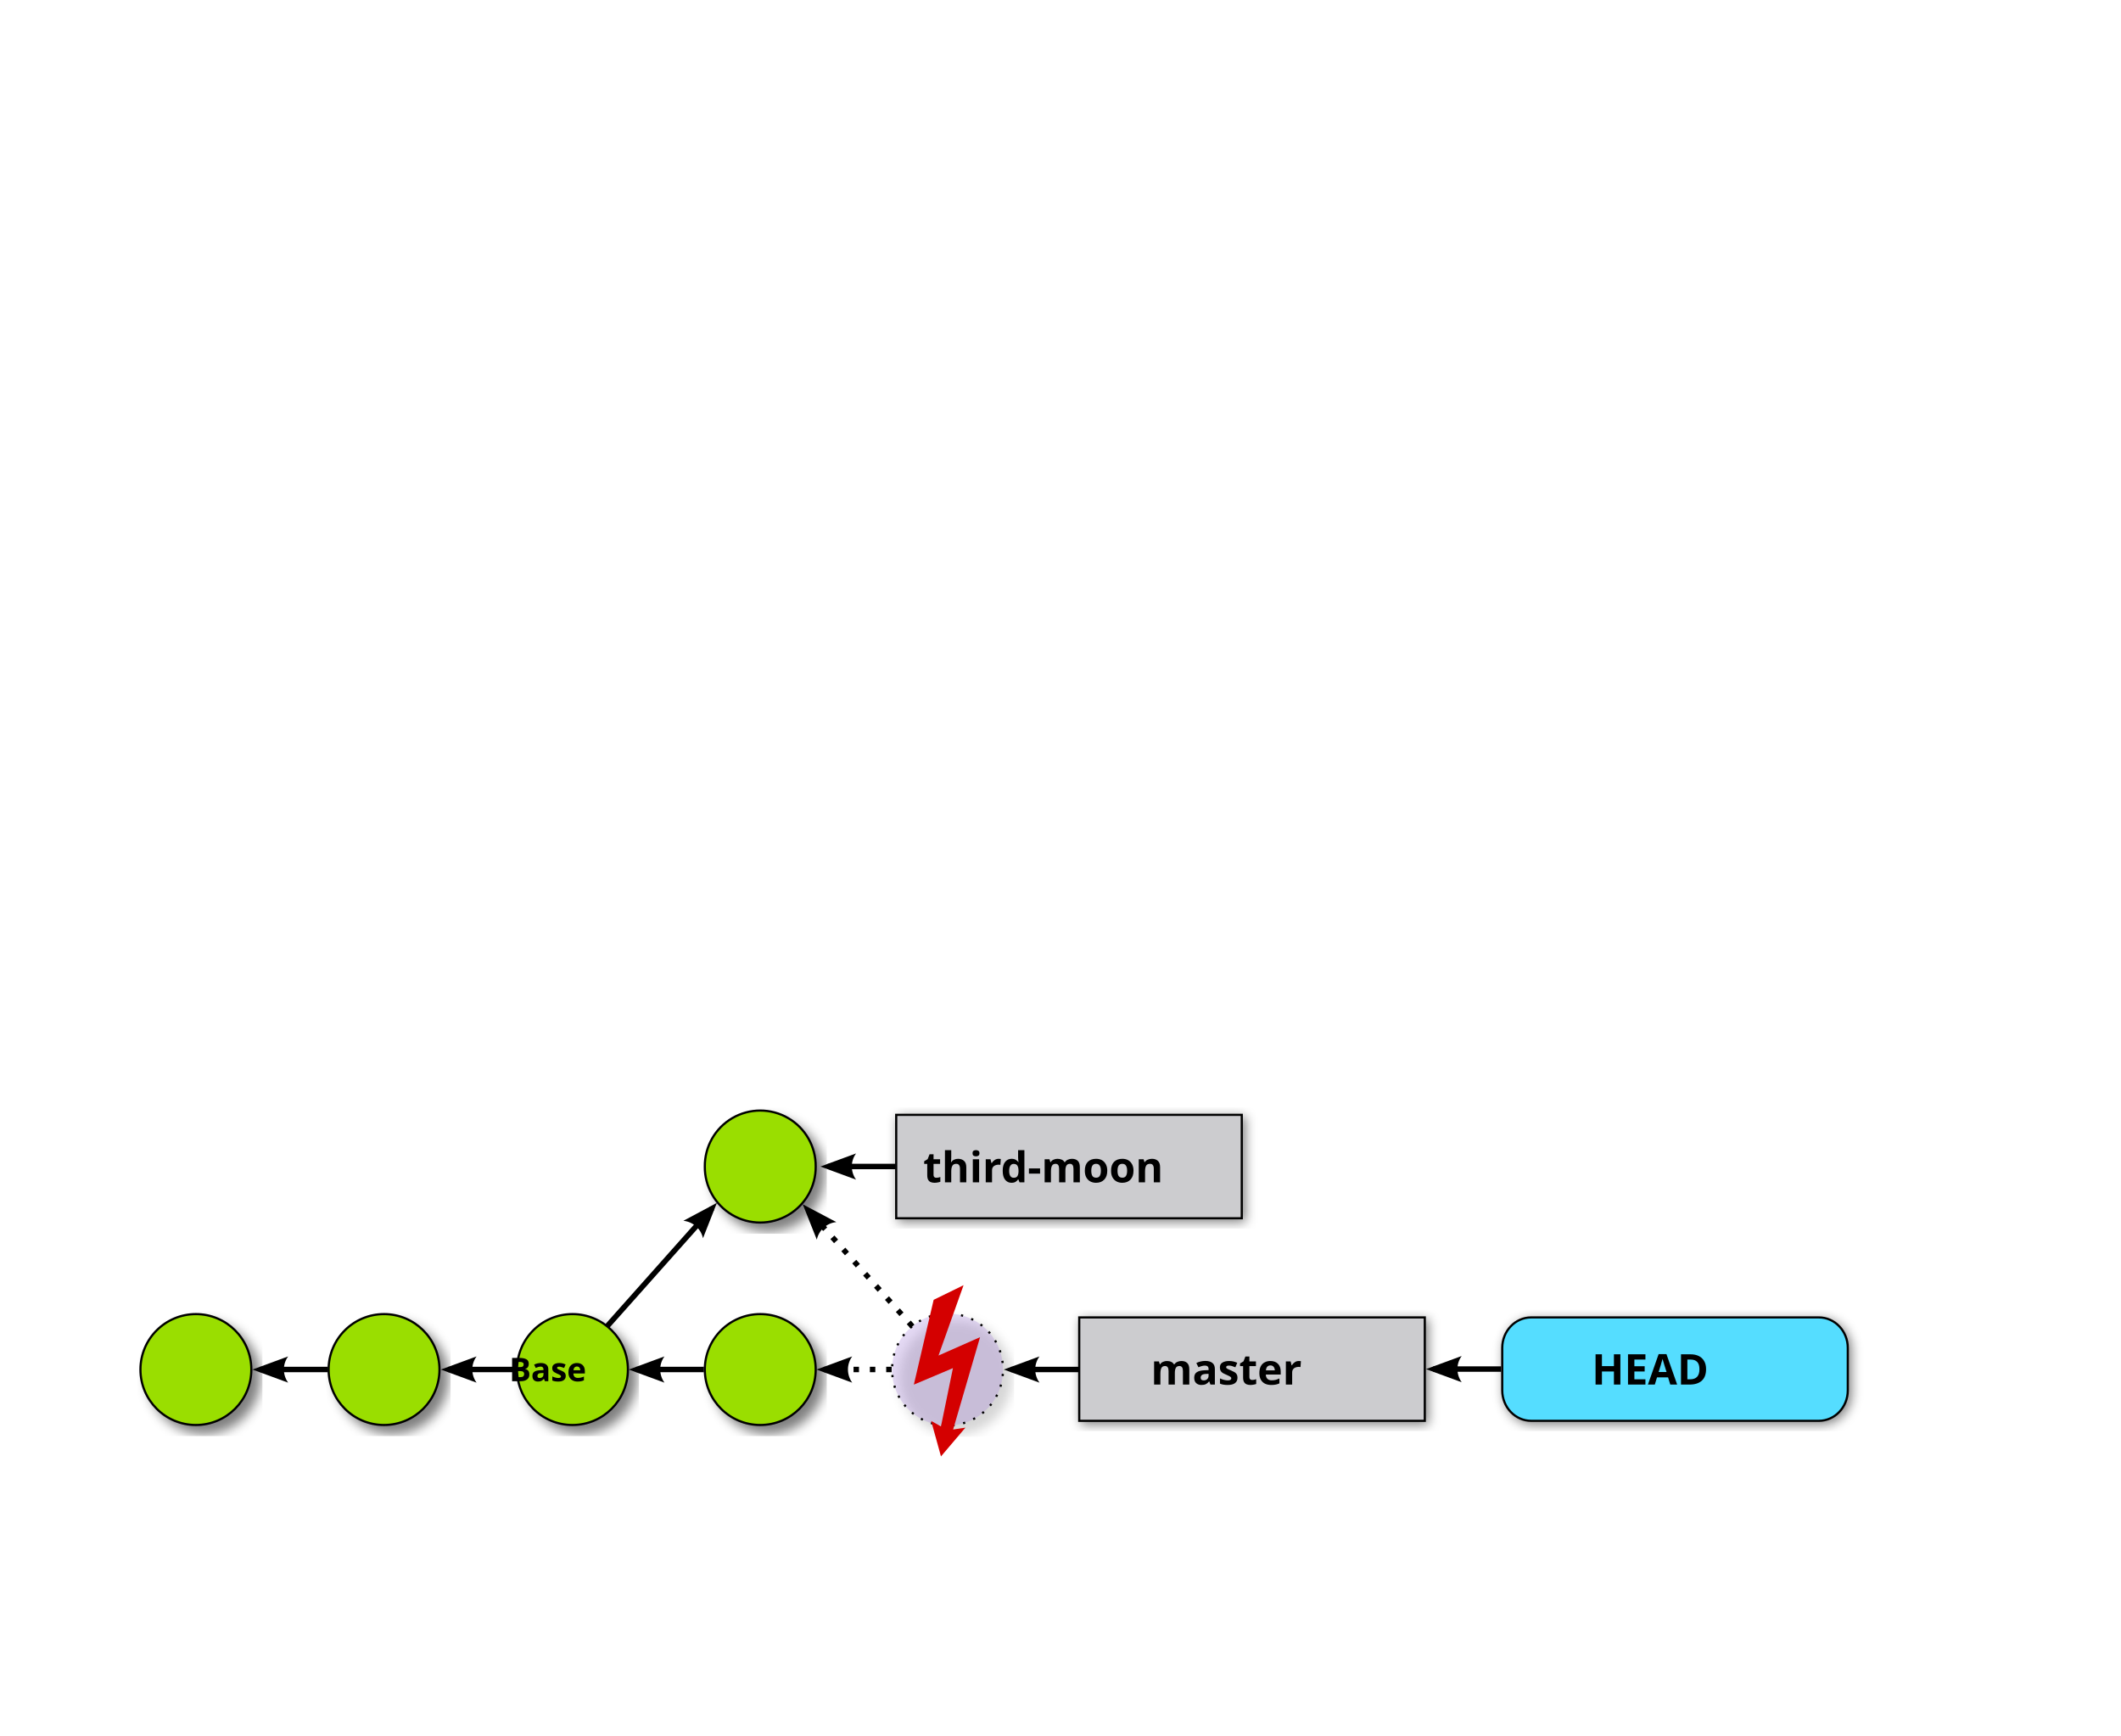
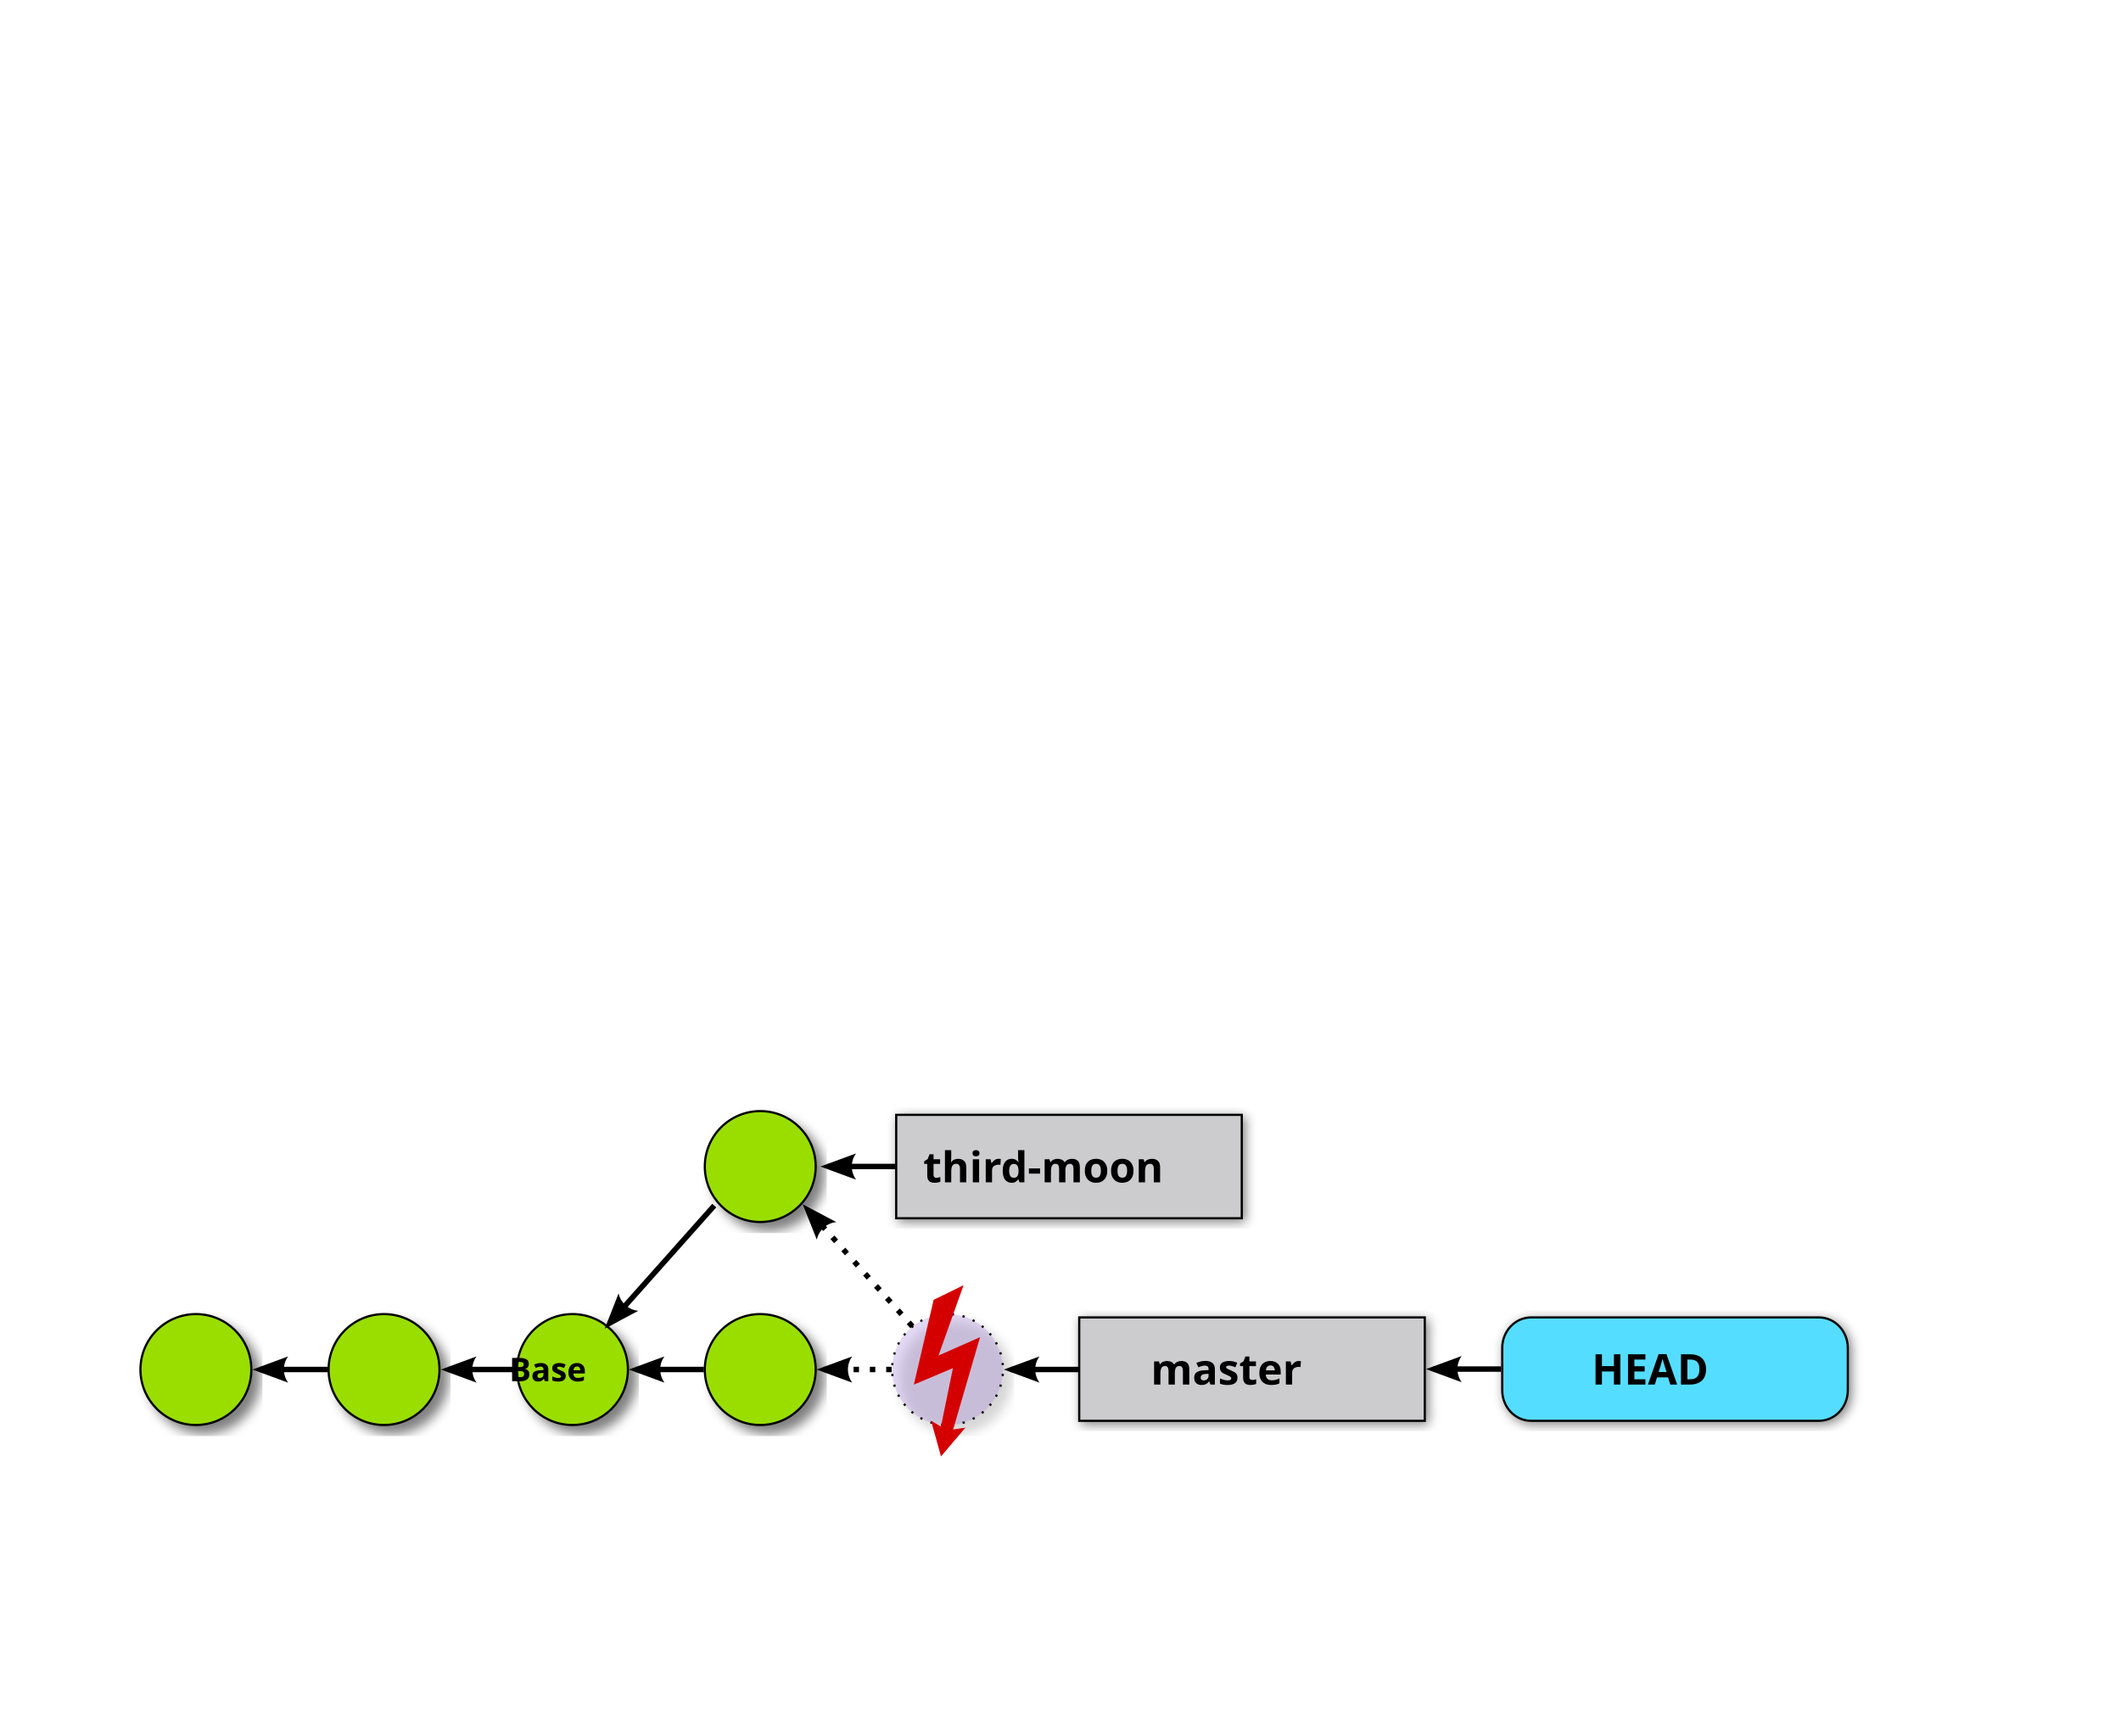
<svg xmlns="http://www.w3.org/2000/svg" xmlns:ns1="http://www.openswatchbook.org/uri/2009/osb" width="389.764" height="318.898" id="svg2" version="1.1">
  <defs id="defs4">
    <marker orient="auto" refY="0.0" refX="0.0" id="Arrow2Mend" style="overflow:visible;">
      <path id="path6502" style="fill-rule:evenodd;stroke-width:0.625;stroke-linejoin:round;" d="M 8.719,4.034 L -2.207,0.016 L 8.719,-4.002 C 6.973,-1.63 6.983,1.616 8.719,4.034 z " transform="scale(0.6) rotate(180) translate(0,0)" />
    </marker>
    <marker orient="auto" refY="0.0" refX="0.0" id="Arrow2Send" style="overflow:visible;">
      <path id="path6508" style="fill-rule:evenodd;stroke-width:0.625;stroke-linejoin:round;" d="M 8.719,4.034 L -2.207,0.016 L 8.719,-4.002 C 6.973,-1.63 6.983,1.616 8.719,4.034 z " transform="scale(0.3) rotate(180) translate(-2.3,0)" />
    </marker>
    <marker style="overflow:visible" id="TriangleOutS" refX="0" refY="0" orient="auto">
      <path transform="scale(0.2,0.2)" style="fill-rule:evenodd;stroke:#000000;stroke-width:1pt" d="m 5.77,0 -8.65,5 0,-10 8.65,5 z" id="path4184" />
    </marker>
    <marker style="overflow:visible" id="TriangleOutL" refX="0" refY="0" orient="auto">
      <path transform="scale(0.8,0.8)" style="fill-rule:evenodd;stroke:#000000;stroke-width:1pt" d="m 5.77,0 -8.65,5 0,-10 8.65,5 z" id="path4178" />
    </marker>
    <marker style="overflow:visible" id="Arrow1Mend" refX="0" refY="0" orient="auto">
      <path transform="matrix(-0.4,0,0,-0.4,-4,0)" style="fill-rule:evenodd;stroke:#000000;stroke-width:1pt" d="M 0,0 5,-5 -12.5,0 5,5 0,0 z" id="path4045" />
    </marker>
    <marker style="overflow:visible" id="Arrow1Lend" refX="0" refY="0" orient="auto">
      <path transform="matrix(-0.8,0,0,-0.8,-10,0)" style="fill-rule:evenodd;stroke:#000000;stroke-width:1pt" d="M 0,0 5,-5 -12.5,0 5,5 0,0 z" id="path4039" />
    </marker>
    <marker style="overflow:visible" id="Arrow1Lstart" refX="0" refY="0" orient="auto">
      <path transform="matrix(0.8,0,0,0.8,10,0)" style="fill-rule:evenodd;stroke:#000000;stroke-width:1pt" d="M 0,0 5,-5 -12.5,0 5,5 0,0 z" id="path4036" />
    </marker>
    <linearGradient ns1:paint="solid" id="linearGradient4513">
      <stop id="stop4515" offset="0" style="stop-color:#000000;stop-opacity:1;" />
    </linearGradient>
    <marker style="overflow:visible" id="Arrow2Lend" refX="0" refY="0" orient="auto">
      <path transform="matrix(-1.1,0,0,-1.1,-1.1,0)" d="M 8.719,4.034 -2.207,0.016 8.719,-4.002 c -1.745,2.372 -1.735,5.617 -6e-7,8.035 z" style="fill-rule:evenodd;stroke-width:0.625;stroke-linejoin:round" id="path4057" />
    </marker>
    <marker style="overflow:visible" id="Arrow2Lend-7" refX="0" refY="0" orient="auto">
      <path transform="matrix(-1.1,0,0,-1.1,-1.1,0)" d="M 8.719,4.034 -2.207,0.016 8.719,-4.002 c -1.745,2.372 -1.735,5.617 -6e-7,8.035 z" style="fill-rule:evenodd;stroke-width:0.625;stroke-linejoin:round" id="path4057-6" />
    </marker>
    <marker style="overflow:visible" id="TriangleOutS9" refX="0" refY="0" orient="auto">
      <path transform="scale(0.2,0.2)" style="fill:#deaa87;fill-rule:evenodd;stroke:#deaa87;stroke-width:1pt" d="m 5.77,0 -8.65,5 0,-10 8.65,5 z" id="path6605" />
    </marker>
    <marker orient="auto" refY="0" refX="0" id="Arrow2Mend-9" style="overflow:visible">
      <path id="path6502-2" style="fill-rule:evenodd;stroke-width:0.625;stroke-linejoin:round" d="M 8.719,4.034 -2.207,0.016 8.719,-4.002 c -1.745,2.372 -1.735,5.617 -6e-7,8.035 z" transform="scale(-0.6,-0.6)" />
    </marker>
    <marker orient="auto" refY="0" refX="0" id="marker3893" style="overflow:visible">
      <path id="path3895" style="fill-rule:evenodd;stroke-width:0.625;stroke-linejoin:round" d="M 8.719,4.034 -2.207,0.016 8.719,-4.002 c -1.745,2.372 -1.735,5.617 -6e-7,8.035 z" transform="scale(-0.6,-0.6)" />
    </marker>
    <marker orient="auto" refY="0" refX="0" id="marker3897" style="overflow:visible">
      <path id="path3899" style="fill-rule:evenodd;stroke-width:0.625;stroke-linejoin:round" d="M 8.719,4.034 -2.207,0.016 8.719,-4.002 c -1.745,2.372 -1.735,5.617 -6e-7,8.035 z" transform="scale(-0.6,-0.6)" />
    </marker>
    <marker orient="auto" refY="0" refX="0" id="marker3901" style="overflow:visible">
      <path id="path3903" style="fill-rule:evenodd;stroke-width:0.625;stroke-linejoin:round" d="M 8.719,4.034 -2.207,0.016 8.719,-4.002 c -1.745,2.372 -1.735,5.617 -6e-7,8.035 z" transform="scale(-0.6,-0.6)" />
    </marker>
    <marker orient="auto" refY="0" refX="0" id="marker3917" style="overflow:visible">
      <path id="path3919" style="fill-rule:evenodd;stroke-width:0.625;stroke-linejoin:round" d="M 8.719,4.034 -2.207,0.016 8.719,-4.002 c -1.745,2.372 -1.735,5.617 -6e-7,8.035 z" transform="scale(-0.6,-0.6)" />
    </marker>
    <marker orient="auto" refY="0" refX="0" id="marker3921" style="overflow:visible">
      <path id="path3923" style="fill-rule:evenodd;stroke-width:0.625;stroke-linejoin:round" d="M 8.719,4.034 -2.207,0.016 8.719,-4.002 c -1.745,2.372 -1.735,5.617 -6e-7,8.035 z" transform="scale(-0.6,-0.6)" />
    </marker>
    <marker orient="auto" refY="0" refX="0" id="marker3925" style="overflow:visible">
      <path id="path3927" style="fill-rule:evenodd;stroke-width:0.625;stroke-linejoin:round" d="M 8.719,4.034 -2.207,0.016 8.719,-4.002 c -1.745,2.372 -1.735,5.617 -6e-7,8.035 z" transform="scale(-0.6,-0.6)" />
    </marker>
    <marker orient="auto" refY="0" refX="0" id="marker3929" style="overflow:visible">
      <path id="path3931" style="fill-rule:evenodd;stroke-width:0.625;stroke-linejoin:round" d="M 8.719,4.034 -2.207,0.016 8.719,-4.002 c -1.745,2.372 -1.735,5.617 -6e-7,8.035 z" transform="scale(-0.6,-0.6)" />
    </marker>
    <filter color-interpolation-filters="sRGB" id="filter5995-5-2">
      <feFlood flood-opacity="0.5" flood-color="rgb(0,0,0)" result="flood" id="feFlood5997-8-4" />
      <feComposite in="flood" in2="SourceGraphic" operator="in" result="composite1" id="feComposite5999-9-0" />
      <feGaussianBlur stdDeviation="1" result="blur" id="feGaussianBlur6001-2-1" />
      <feOffset dx="1.5" dy="1.5" result="offset" id="feOffset6003-8-4" />
      <feComposite in="SourceGraphic" in2="offset" operator="over" result="composite2" id="feComposite6005-6-2" />
    </filter>
    <filter color-interpolation-filters="sRGB" id="filter5995-5-2-4">
      <feFlood flood-opacity="0.5" flood-color="rgb(0,0,0)" result="flood" id="feFlood5997-8-4-2" />
      <feComposite in="flood" in2="SourceGraphic" operator="in" result="composite1" id="feComposite5999-9-0-2" />
      <feGaussianBlur stdDeviation="1" result="blur" id="feGaussianBlur6001-2-1-6" />
      <feOffset dx="1.5" dy="1.5" result="offset" id="feOffset6003-8-4-2" />
      <feComposite in="SourceGraphic" in2="offset" operator="over" result="composite2" id="feComposite6005-6-2-6" />
    </filter>
    <filter color-interpolation-filters="sRGB" id="filter5995-5-2-4-5">
      <feFlood flood-opacity="0.5" flood-color="rgb(0,0,0)" result="flood" id="feFlood5997-8-4-2-9" />
      <feComposite in="flood" in2="SourceGraphic" operator="in" result="composite1" id="feComposite5999-9-0-2-3" />
      <feGaussianBlur stdDeviation="1" result="blur" id="feGaussianBlur6001-2-1-6-5" />
      <feOffset dx="1.5" dy="1.5" result="offset" id="feOffset6003-8-4-2-0" />
      <feComposite in="SourceGraphic" in2="offset" operator="over" result="composite2" id="feComposite6005-6-2-6-7" />
    </filter>
    <filter color-interpolation-filters="sRGB" id="filter5995-5-2-4-57">
      <feFlood flood-opacity="0.5" flood-color="rgb(0,0,0)" result="flood" id="feFlood5997-8-4-2-1" />
      <feComposite in="flood" in2="SourceGraphic" operator="in" result="composite1" id="feComposite5999-9-0-2-7" />
      <feGaussianBlur stdDeviation="1" result="blur" id="feGaussianBlur6001-2-1-6-9" />
      <feOffset dx="1.5" dy="1.5" result="offset" id="feOffset6003-8-4-2-09" />
      <feComposite in="SourceGraphic" in2="offset" operator="over" result="composite2" id="feComposite6005-6-2-6-8" />
    </filter>
    <filter color-interpolation-filters="sRGB" id="filter23421" width="1.2" x="-0.1">
      <feFlood flood-opacity="0.5" flood-color="rgb(0,0,0)" result="flood" id="feFlood23423" />
      <feComposite in="flood" in2="SourceGraphic" operator="in" result="composite1" id="feComposite23425" />
      <feGaussianBlur stdDeviation="1" result="blur" id="feGaussianBlur23427" />
      <feOffset dx="0.5" dy="0.5" result="offset" id="feOffset23429" />
      <feComposite in="SourceGraphic" in2="offset" operator="over" result="composite2" id="feComposite23431" />
    </filter>
    <filter color-interpolation-filters="sRGB" id="filter23421-7" width="1.2" x="-0.1">
      <feFlood flood-opacity="0.5" flood-color="rgb(0,0,0)" result="flood" id="feFlood23423-1" />
      <feComposite in="flood" in2="SourceGraphic" operator="in" result="composite1" id="feComposite23425-1" />
      <feGaussianBlur stdDeviation="1" result="blur" id="feGaussianBlur23427-9" />
      <feOffset dx="0.5" dy="0.5" result="offset" id="feOffset23429-3" />
      <feComposite in="SourceGraphic" in2="offset" operator="over" result="composite2" id="feComposite23431-9" />
    </filter>
    <filter color-interpolation-filters="sRGB" id="filter5995-5-2-4-3">
      <feFlood flood-opacity="0.5" flood-color="rgb(0,0,0)" result="flood" id="feFlood5997-8-4-2-5" />
      <feComposite in="flood" in2="SourceGraphic" operator="in" result="composite1" id="feComposite5999-9-0-2-8" />
      <feGaussianBlur stdDeviation="1" result="blur" id="feGaussianBlur6001-2-1-6-6" />
      <feOffset dx="1.5" dy="1.5" result="offset" id="feOffset6003-8-4-2-4" />
      <feComposite in="SourceGraphic" in2="offset" operator="over" result="composite2" id="feComposite6005-6-2-6-0" />
    </filter>
    <filter color-interpolation-filters="sRGB" id="filter5995-5-2-4-3-6">
      <feFlood flood-opacity="0.5" flood-color="rgb(0,0,0)" result="flood" id="feFlood5997-8-4-2-5-7" />
      <feComposite in="flood" in2="SourceGraphic" operator="in" result="composite1" id="feComposite5999-9-0-2-8-5" />
      <feGaussianBlur stdDeviation="1" result="blur" id="feGaussianBlur6001-2-1-6-6-9" />
      <feOffset dx="1.5" dy="1.5" result="offset" id="feOffset6003-8-4-2-4-3" />
      <feComposite in="SourceGraphic" in2="offset" operator="over" result="composite2" id="feComposite6005-6-2-6-0-6" />
    </filter>
    <filter color-interpolation-filters="sRGB" id="filter5995-5-2-4-3-7">
      <feFlood flood-opacity="0.5" flood-color="rgb(0,0,0)" result="flood" id="feFlood5997-8-4-2-5-1" />
      <feComposite in="flood" in2="SourceGraphic" operator="in" result="composite1" id="feComposite5999-9-0-2-8-4" />
      <feGaussianBlur stdDeviation="1" result="blur" id="feGaussianBlur6001-2-1-6-6-0" />
      <feOffset dx="1.5" dy="1.5" result="offset" id="feOffset6003-8-4-2-4-0" />
      <feComposite in="SourceGraphic" in2="offset" operator="over" result="composite2" id="feComposite6005-6-2-6-0-5" />
    </filter>
    <filter color-interpolation-filters="sRGB" id="filter5995-5-2-4-9">
      <feFlood flood-opacity="0.5" flood-color="rgb(0,0,0)" result="flood" id="feFlood5997-8-4-2-3" />
      <feComposite in="flood" in2="SourceGraphic" operator="in" result="composite1" id="feComposite5999-9-0-2-0" />
      <feGaussianBlur stdDeviation="1" result="blur" id="feGaussianBlur6001-2-1-6-95" />
      <feOffset dx="1.5" dy="1.5" result="offset" id="feOffset6003-8-4-2-1" />
      <feComposite in="SourceGraphic" in2="offset" operator="over" result="composite2" id="feComposite6005-6-2-6-80" />
    </filter>
    <filter color-interpolation-filters="sRGB" id="filter23421-4" width="1.2" x="-0.1">
      <feFlood flood-opacity="0.5" flood-color="rgb(0,0,0)" result="flood" id="feFlood23423-9" />
      <feComposite in="flood" in2="SourceGraphic" operator="in" result="composite1" id="feComposite23425-3" />
      <feGaussianBlur stdDeviation="1" result="blur" id="feGaussianBlur23427-2" />
      <feOffset dx="0.5" dy="0.5" result="offset" id="feOffset23429-5" />
      <feComposite in="SourceGraphic" in2="offset" operator="over" result="composite2" id="feComposite23431-3" />
    </filter>
    <filter color-interpolation-filters="sRGB" id="filter23421-1" width="1.2" x="-0.1">
      <feFlood flood-opacity="0.5" flood-color="rgb(0,0,0)" result="flood" id="feFlood23423-11" />
      <feComposite in="flood" in2="SourceGraphic" operator="in" result="composite1" id="feComposite23425-16" />
      <feGaussianBlur stdDeviation="1" result="blur" id="feGaussianBlur23427-98" />
      <feOffset dx="0.5" dy="0.5" result="offset" id="feOffset23429-32" />
      <feComposite in="SourceGraphic" in2="offset" operator="over" result="composite2" id="feComposite23431-4" />
    </filter>
    <filter color-interpolation-filters="sRGB" id="filter23421-3" width="1.2" x="-0.1">
      <feFlood flood-opacity="0.5" flood-color="rgb(0,0,0)" result="flood" id="feFlood23423-96" />
      <feComposite in="flood" in2="SourceGraphic" operator="in" result="composite1" id="feComposite23425-4" />
      <feGaussianBlur stdDeviation="1" result="blur" id="feGaussianBlur23427-5" />
      <feOffset dx="0.5" dy="0.5" result="offset" id="feOffset23429-6" />
      <feComposite in="SourceGraphic" in2="offset" operator="over" result="composite2" id="feComposite23431-30" />
    </filter>
    <filter color-interpolation-filters="sRGB" id="filter23421-7-2" width="1.2" x="-0.1">
      <feFlood flood-opacity="0.5" flood-color="rgb(0,0,0)" result="flood" id="feFlood23423-1-0" />
      <feComposite in="flood" in2="SourceGraphic" operator="in" result="composite1" id="feComposite23425-1-1" />
      <feGaussianBlur stdDeviation="1" result="blur" id="feGaussianBlur23427-9-6" />
      <feOffset dx="0.5" dy="0.5" result="offset" id="feOffset23429-3-6" />
      <feComposite in="SourceGraphic" in2="offset" operator="over" result="composite2" id="feComposite23431-9-3" />
    </filter>
    <filter color-interpolation-filters="sRGB" id="filter23421-7-8" width="1.2" x="-0.1">
      <feFlood flood-opacity="0.5" flood-color="rgb(0,0,0)" result="flood" id="feFlood23423-1-8" />
      <feComposite in="flood" in2="SourceGraphic" operator="in" result="composite1" id="feComposite23425-1-5" />
      <feGaussianBlur stdDeviation="1" result="blur" id="feGaussianBlur23427-9-60" />
      <feOffset dx="0.5" dy="0.5" result="offset" id="feOffset23429-3-60" />
      <feComposite in="SourceGraphic" in2="offset" operator="over" result="composite2" id="feComposite23431-9-32" />
    </filter>
    <filter color-interpolation-filters="sRGB" id="filter23421-7-1" width="1.2" x="-0.1">
      <feFlood flood-opacity="0.5" flood-color="rgb(0,0,0)" result="flood" id="feFlood23423-1-5" />
      <feComposite in="flood" in2="SourceGraphic" operator="in" result="composite1" id="feComposite23425-1-4" />
      <feGaussianBlur stdDeviation="1" result="blur" id="feGaussianBlur23427-9-7" />
      <feOffset dx="0.5" dy="0.5" result="offset" id="feOffset23429-3-8" />
      <feComposite in="SourceGraphic" in2="offset" operator="over" result="composite2" id="feComposite23431-9-9" />
    </filter>
    <filter color-interpolation-filters="sRGB" id="filter23421-7-5" width="1.2" x="-0.1">
      <feFlood flood-opacity="0.5" flood-color="rgb(0,0,0)" result="flood" id="feFlood23423-1-3" />
      <feComposite in="flood" in2="SourceGraphic" operator="in" result="composite1" id="feComposite23425-1-13" />
      <feGaussianBlur stdDeviation="1" result="blur" id="feGaussianBlur23427-9-73" />
      <feOffset dx="0.5" dy="0.5" result="offset" id="feOffset23429-3-3" />
      <feComposite in="SourceGraphic" in2="offset" operator="over" result="composite2" id="feComposite23431-9-1" />
    </filter>
    <filter color-interpolation-filters="sRGB" id="filter23421-7-6" width="1.2" x="-0.1">
      <feFlood flood-opacity="0.5" flood-color="rgb(0,0,0)" result="flood" id="feFlood23423-1-9" />
      <feComposite in="flood" in2="SourceGraphic" operator="in" result="composite1" id="feComposite23425-1-2" />
      <feGaussianBlur stdDeviation="1" result="blur" id="feGaussianBlur23427-9-9" />
      <feOffset dx="0.5" dy="0.5" result="offset" id="feOffset23429-3-1" />
      <feComposite in="SourceGraphic" in2="offset" operator="over" result="composite2" id="feComposite23431-9-30" />
    </filter>
    <filter color-interpolation-filters="sRGB" id="filter23421-7-9" width="1.2" x="-0.1">
      <feFlood flood-opacity="0.5" flood-color="rgb(0,0,0)" result="flood" id="feFlood23423-1-2" />
      <feComposite in="flood" in2="SourceGraphic" operator="in" result="composite1" id="feComposite23425-1-21" />
      <feGaussianBlur stdDeviation="1" result="blur" id="feGaussianBlur23427-9-5" />
      <feOffset dx="0.5" dy="0.5" result="offset" id="feOffset23429-3-63" />
      <feComposite in="SourceGraphic" in2="offset" operator="over" result="composite2" id="feComposite23431-9-8" />
    </filter>
    <filter color-interpolation-filters="sRGB" id="filter23421-7-9-0" width="1.2" x="-0.1">
      <feFlood flood-opacity="0.5" flood-color="rgb(0,0,0)" result="flood" id="feFlood23423-1-2-8" />
      <feComposite in="flood" in2="SourceGraphic" operator="in" result="composite1" id="feComposite23425-1-21-9" />
      <feGaussianBlur stdDeviation="1" result="blur" id="feGaussianBlur23427-9-5-6" />
      <feOffset dx="0.5" dy="0.5" result="offset" id="feOffset23429-3-63-7" />
      <feComposite in="SourceGraphic" in2="offset" operator="over" result="composite2" id="feComposite23431-9-8-7" />
    </filter>
    <filter color-interpolation-filters="sRGB" id="filter23421-3-8" width="1.2" x="-0.1">
      <feFlood flood-opacity="0.5" flood-color="rgb(0,0,0)" result="flood" id="feFlood23423-96-0" />
      <feComposite in="flood" in2="SourceGraphic" operator="in" result="composite1" id="feComposite23425-4-7" />
      <feGaussianBlur stdDeviation="1" result="blur" id="feGaussianBlur23427-5-3" />
      <feOffset dx="0.5" dy="0.5" result="offset" id="feOffset23429-6-2" />
      <feComposite in="SourceGraphic" in2="offset" operator="over" result="composite2" id="feComposite23431-30-8" />
    </filter>
    <filter color-interpolation-filters="sRGB" id="filter5995-5-2-5">
      <feFlood flood-opacity="0.5" flood-color="rgb(0,0,0)" result="flood" id="feFlood5997-8-4-4" />
      <feComposite in="flood" in2="SourceGraphic" operator="in" result="composite1" id="feComposite5999-9-0-6" />
      <feGaussianBlur stdDeviation="1" result="blur" id="feGaussianBlur6001-2-1-1" />
      <feOffset dx="1.5" dy="1.5" result="offset" id="feOffset6003-8-4-0" />
      <feComposite in="SourceGraphic" in2="offset" operator="over" result="composite2" id="feComposite6005-6-2-5" />
    </filter>
    <filter color-interpolation-filters="sRGB" id="filter5995-5-2-5-9">
      <feFlood flood-opacity="0.5" flood-color="rgb(0,0,0)" result="flood" id="feFlood5997-8-4-4-2" />
      <feComposite in="flood" in2="SourceGraphic" operator="in" result="composite1" id="feComposite5999-9-0-6-9" />
      <feGaussianBlur stdDeviation="1" result="blur" id="feGaussianBlur6001-2-1-1-8" />
      <feOffset dx="1.5" dy="1.5" result="offset" id="feOffset6003-8-4-0-7" />
      <feComposite in="SourceGraphic" in2="offset" operator="over" result="composite2" id="feComposite6005-6-2-5-7" />
    </filter>
    <filter color-interpolation-filters="sRGB" id="filter5995-5-2-5-1">
      <feFlood flood-opacity="0.5" flood-color="rgb(0,0,0)" result="flood" id="feFlood5997-8-4-4-20" />
      <feComposite in="flood" in2="SourceGraphic" operator="in" result="composite1" id="feComposite5999-9-0-6-5" />
      <feGaussianBlur stdDeviation="1" result="blur" id="feGaussianBlur6001-2-1-1-5" />
      <feOffset dx="1.5" dy="1.5" result="offset" id="feOffset6003-8-4-0-9" />
      <feComposite in="SourceGraphic" in2="offset" operator="over" result="composite2" id="feComposite6005-6-2-5-6" />
    </filter>
    <filter color-interpolation-filters="sRGB" id="filter5995-5-2-5-2">
      <feFlood flood-opacity="0.5" flood-color="rgb(0,0,0)" result="flood" id="feFlood5997-8-4-4-5" />
      <feComposite in="flood" in2="SourceGraphic" operator="in" result="composite1" id="feComposite5999-9-0-6-0" />
      <feGaussianBlur stdDeviation="1" result="blur" id="feGaussianBlur6001-2-1-1-4" />
      <feOffset dx="1.5" dy="1.5" result="offset" id="feOffset6003-8-4-0-74" />
      <feComposite in="SourceGraphic" in2="offset" operator="over" result="composite2" id="feComposite6005-6-2-5-1" />
    </filter>
    <filter color-interpolation-filters="sRGB" id="filter5995-5-2-5-5">
      <feFlood flood-opacity="0.5" flood-color="rgb(0,0,0)" result="flood" id="feFlood5997-8-4-4-8" />
      <feComposite in="flood" in2="SourceGraphic" operator="in" result="composite1" id="feComposite5999-9-0-6-8" />
      <feGaussianBlur stdDeviation="1" result="blur" id="feGaussianBlur6001-2-1-1-1" />
      <feOffset dx="1.5" dy="1.5" result="offset" id="feOffset6003-8-4-0-0" />
      <feComposite in="SourceGraphic" in2="offset" operator="over" result="composite2" id="feComposite6005-6-2-5-16" />
    </filter>
    <filter color-interpolation-filters="sRGB" id="filter5995-5-2-5-0">
      <feFlood flood-opacity="0.5" flood-color="rgb(0,0,0)" result="flood" id="feFlood5997-8-4-4-0" />
      <feComposite in="flood" in2="SourceGraphic" operator="in" result="composite1" id="feComposite5999-9-0-6-6" />
      <feGaussianBlur stdDeviation="1" result="blur" id="feGaussianBlur6001-2-1-1-9" />
      <feOffset dx="1.5" dy="1.5" result="offset" id="feOffset6003-8-4-0-73" />
      <feComposite in="SourceGraphic" in2="offset" operator="over" result="composite2" id="feComposite6005-6-2-5-5" />
    </filter>
    <marker orient="auto" refY="0" refX="0" id="Arrow2Mend-8" style="overflow:visible">
      <path id="path6502-6" style="fill-rule:evenodd;stroke-width:0.625;stroke-linejoin:round" d="M 8.719,4.034 -2.207,0.016 8.719,-4.002 c -1.745,2.372 -1.735,5.617 -6e-7,8.035 z" transform="scale(-0.6,-0.6)" />
    </marker>
    <marker orient="auto" refY="0" refX="0" id="Arrow2Mend-3" style="overflow:visible">
      <path id="path6502-5" style="fill-rule:evenodd;stroke-width:0.625;stroke-linejoin:round" d="M 8.719,4.034 -2.207,0.016 8.719,-4.002 c -1.745,2.372 -1.735,5.617 -6e-7,8.035 z" transform="scale(-0.6,-0.6)" />
    </marker>
    <marker orient="auto" refY="0" refX="0" id="Arrow2Mend-2" style="overflow:visible">
      <path id="path6502-9" style="fill-rule:evenodd;stroke-width:0.625;stroke-linejoin:round" d="M 8.719,4.034 -2.207,0.016 8.719,-4.002 c -1.745,2.372 -1.735,5.617 -6e-7,8.035 z" transform="scale(-0.6,-0.6)" />
    </marker>
    <marker orient="auto" refY="0" refX="0" id="Arrow2Mend-4" style="overflow:visible">
      <path id="path6502-51" style="fill-rule:evenodd;stroke-width:0.625;stroke-linejoin:round" d="M 8.719,4.034 -2.207,0.016 8.719,-4.002 c -1.745,2.372 -1.735,5.617 -6e-7,8.035 z" transform="scale(-0.6,-0.6)" />
    </marker>
    <marker orient="auto" refY="0" refX="0" id="Arrow2Mend-0" style="overflow:visible">
      <path id="path6502-23" style="fill-rule:evenodd;stroke-width:0.625;stroke-linejoin:round" d="M 8.719,4.034 -2.207,0.016 8.719,-4.002 c -1.745,2.372 -1.735,5.617 -6e-7,8.035 z" transform="scale(-0.6,-0.6)" />
    </marker>
    <marker orient="auto" refY="0" refX="0" id="Arrow2Mend-80" style="overflow:visible">
      <path id="path6502-57" style="fill-rule:evenodd;stroke-width:0.625;stroke-linejoin:round" d="M 8.719,4.034 -2.207,0.016 8.719,-4.002 c -1.745,2.372 -1.735,5.617 -6e-7,8.035 z" transform="scale(-0.6,-0.6)" />
    </marker>
    <filter color-interpolation-filters="sRGB" id="filter5995-5-2-5-1-4">
      <feFlood flood-opacity="0.5" flood-color="rgb(0,0,0)" result="flood" id="feFlood5997-8-4-4-20-9" />
      <feComposite in="flood" in2="SourceGraphic" operator="in" result="composite1" id="feComposite5999-9-0-6-5-9" />
      <feGaussianBlur stdDeviation="1" result="blur" id="feGaussianBlur6001-2-1-1-5-7" />
      <feOffset dx="1.5" dy="1.5" result="offset" id="feOffset6003-8-4-0-9-6" />
      <feComposite in="SourceGraphic" in2="offset" operator="over" result="composite2" id="feComposite6005-6-2-5-6-2" />
    </filter>
    <filter color-interpolation-filters="sRGB" id="filter5995-5-2-5-1-6">
      <feFlood flood-opacity="0.5" flood-color="rgb(0,0,0)" result="flood" id="feFlood5997-8-4-4-20-2" />
      <feComposite in="flood" in2="SourceGraphic" operator="in" result="composite1" id="feComposite5999-9-0-6-5-8" />
      <feGaussianBlur stdDeviation="1" result="blur" id="feGaussianBlur6001-2-1-1-5-0" />
      <feOffset dx="1.5" dy="1.5" result="offset" id="feOffset6003-8-4-0-9-3" />
      <feComposite in="SourceGraphic" in2="offset" operator="over" result="composite2" id="feComposite6005-6-2-5-6-4" />
    </filter>
    <marker orient="auto" refY="0" refX="0" id="Arrow2Mend-1" style="overflow:visible">
      <path id="path6502-4" style="fill-rule:evenodd;stroke-width:0.625;stroke-linejoin:round" d="M 8.719,4.034 -2.207,0.016 8.719,-4.002 c -1.745,2.372 -1.735,5.617 -6e-7,8.035 z" transform="scale(-0.6,-0.6)" />
    </marker>
    <filter color-interpolation-filters="sRGB" id="filter5995-5-2-43">
      <feFlood flood-opacity="0.5" flood-color="rgb(0,0,0)" result="flood" id="feFlood5997-8-4-87" />
      <feComposite in="flood" in2="SourceGraphic" operator="in" result="composite1" id="feComposite5999-9-0-3" />
      <feGaussianBlur stdDeviation="1" result="blur" id="feGaussianBlur6001-2-1-18" />
      <feOffset dx="1.5" dy="1.5" result="offset" id="feOffset6003-8-4-08" />
      <feComposite in="SourceGraphic" in2="offset" operator="over" result="composite2" id="feComposite6005-6-2-60" />
    </filter>
    <marker orient="auto" refY="0" refX="0" id="Arrow2Mend-6" style="overflow:visible">
      <path id="path6502-67" style="fill-rule:evenodd;stroke-width:0.625;stroke-linejoin:round" d="M 8.719,4.034 -2.207,0.016 8.719,-4.002 c -1.745,2.372 -1.735,5.617 -6e-7,8.035 z" transform="scale(-0.6,-0.6)" />
    </marker>
    <filter color-interpolation-filters="sRGB" id="filter23421-7-9-2" width="1.2" x="-0.1">
      <feFlood flood-opacity="0.5" flood-color="rgb(0,0,0)" result="flood" id="feFlood23423-1-2-81" />
      <feComposite in="flood" in2="SourceGraphic" operator="in" result="composite1" id="feComposite23425-1-21-2" />
      <feGaussianBlur stdDeviation="1" result="blur" id="feGaussianBlur23427-9-5-8" />
      <feOffset dx="0.5" dy="0.5" result="offset" id="feOffset23429-3-63-3" />
      <feComposite in="SourceGraphic" in2="offset" operator="over" result="composite2" id="feComposite23431-9-8-74" />
    </filter>
    <marker orient="auto" refY="0" refX="0" id="Arrow2Mend-65" style="overflow:visible">
      <path id="path6502-0" style="fill-rule:evenodd;stroke-width:0.625;stroke-linejoin:round" d="M 8.719,4.034 -2.207,0.016 8.719,-4.002 c -1.745,2.372 -1.735,5.617 -6e-7,8.035 z" transform="scale(-0.6,-0.6)" />
    </marker>
    <filter color-interpolation-filters="sRGB" id="filter23421-7-9-2-1" width="1.2" x="-0.1">
      <feFlood flood-opacity="0.5" flood-color="rgb(0,0,0)" result="flood" id="feFlood23423-1-2-81-1" />
      <feComposite in="flood" in2="SourceGraphic" operator="in" result="composite1" id="feComposite23425-1-21-2-6" />
      <feGaussianBlur stdDeviation="1" result="blur" id="feGaussianBlur23427-9-5-8-6" />
      <feOffset dx="0.5" dy="0.5" result="offset" id="feOffset23429-3-63-3-7" />
      <feComposite in="SourceGraphic" in2="offset" operator="over" result="composite2" id="feComposite23431-9-8-74-9" />
    </filter>
    <filter color-interpolation-filters="sRGB" id="filter5995-5-2-5-5-5">
      <feFlood flood-opacity="0.5" flood-color="rgb(0,0,0)" result="flood" id="feFlood5997-8-4-4-8-4" />
      <feComposite in="flood" in2="SourceGraphic" operator="in" result="composite1" id="feComposite5999-9-0-6-8-5" />
      <feGaussianBlur stdDeviation="1" result="blur" id="feGaussianBlur6001-2-1-1-1-8" />
      <feOffset dx="1.5" dy="1.5" result="offset" id="feOffset6003-8-4-0-0-9" />
      <feComposite in="SourceGraphic" in2="offset" operator="over" result="composite2" id="feComposite6005-6-2-5-16-1" />
    </filter>
  </defs>
  <g transform="translate(0,-733.4651)" id="layer1">
    <g transform="translate(19.50745,37.47321)" id="text4539" style="font-size:40px;font-style:normal;font-weight:normal;line-height:125%;letter-spacing:0px;word-spacing:0px;fill:#000000;fill-opacity:1;stroke:none;font-family:Sans" />
    <flowRoot xml:space="preserve" id="flowRoot4099" style="fill:black;stroke:none;stroke-opacity:1;stroke-width:1px;stroke-linejoin:miter;stroke-linecap:butt;fill-opacity:1;font-family:Sans;font-style:normal;font-weight:normal;font-size:40px;line-height:125%;letter-spacing:0px;word-spacing:0px">
      <flowRegion id="flowRegion4101">
        <rect id="rect4103" width="1182.668" height="487.172" x="-115.105" y="-166.653" />
      </flowRegion>
      <flowPara id="flowPara4105" />
    </flowRoot>
    <rect ry="0" rx="0" y="975.535" x="198.324" height="19" width="63.5" id="rect5392" style="color:#000000;fill:#cccccf;fill-opacity:1;fill-rule:nonzero;stroke:#000000;stroke-width:0.4;stroke-linecap:butt;stroke-linejoin:miter;stroke-miterlimit:4;stroke-opacity:1;stroke-dasharray:none;stroke-dashoffset:0;marker:none;visibility:visible;display:inline;overflow:visible;filter:url(#filter23421-4);enable-background:accumulate" />
    <text id="text5388-9" y="987.871" x="229.766" style="font-size:6.795px;font-style:normal;font-variant:normal;font-weight:normal;font-stretch:normal;text-align:center;line-height:125%;letter-spacing:0px;word-spacing:0px;text-anchor:middle;fill:#000000;fill-opacity:1;stroke:none;font-family:STIX;-inkscape-font-specification:STIX" xml:space="preserve">
      <tspan style="font-size:7.791px;font-style:normal;font-variant:normal;font-weight:bold;font-stretch:normal;text-align:center;text-anchor:middle;fill:#000000;font-family:Sans;-inkscape-font-specification:Sans Bold" y="987.871" x="229.766" id="tspan5390-1">master</tspan>
    </text>
    <rect style="color:#000000;fill:#cccccf;fill-opacity:1;fill-rule:nonzero;stroke:#000000;stroke-width:0.4;stroke-linecap:butt;stroke-linejoin:miter;stroke-miterlimit:4;stroke-opacity:1;stroke-dasharray:none;stroke-dashoffset:0;marker:none;visibility:visible;display:inline;overflow:visible;filter:url(#filter23421-1);enable-background:accumulate" id="rect7937" width="63.5" height="19" x="164.692" y="938.313" rx="0" ry="0" />
    <text xml:space="preserve" style="font-size:6.795px;font-style:normal;font-variant:normal;font-weight:normal;font-stretch:normal;text-align:center;line-height:125%;letter-spacing:0px;word-spacing:0px;text-anchor:middle;fill:#000000;fill-opacity:1;stroke:none;font-family:STIX;-inkscape-font-specification:STIX" x="196.134" y="950.717" id="text7939">
      <tspan id="tspan7941" x="196.134" y="950.717" style="font-size:7.791px;font-style:normal;font-variant:normal;font-weight:bold;font-stretch:normal;text-align:center;text-anchor:middle;fill:#000000;font-family:Sans;-inkscape-font-specification:Sans Bold">third-moon</tspan>
    </text>
    <path style="opacity:1;color:#000000;fill:#9ade00;fill-opacity:1;fill-rule:nonzero;stroke:#000000;stroke-width:0.4;stroke-linecap:butt;stroke-linejoin:miter;stroke-miterlimit:4;stroke-opacity:1;stroke-dasharray:none;stroke-dashoffset:0;marker:none;visibility:visible;display:inline;overflow:visible;filter:url(#filter5995-5-2-5);enable-background:accumulate" id="path11892" d="m 95.812,280.148 c 0,5.626 -4.561,10.188 -10.188,10.188 -5.626,0 -10.188,-4.561 -10.188,-10.188 0,-5.626 4.561,-10.188 10.188,-10.188 5.626,0 10.188,4.561 10.188,10.188 z" transform="translate(-49.6277,704.9651)" />
    <path style="fill:none;stroke:#000000;stroke-width:1px;stroke-linecap:butt;stroke-linejoin:miter;stroke-opacity:1;marker-start:none;marker-end:url(#Arrow2Mend)" d="m 94.82,985.103 -12.476,0" id="path7901" />
    <path style="opacity:1;color:#000000;fill:#9ade00;fill-opacity:1;fill-rule:nonzero;stroke:#000000;stroke-width:0.4;stroke-linecap:butt;stroke-linejoin:miter;stroke-miterlimit:4;stroke-opacity:1;stroke-dasharray:none;stroke-dashoffset:0;marker:none;visibility:visible;display:inline;overflow:visible;filter:url(#filter5995-5-2-5-9);enable-background:accumulate" id="path11892-6" d="m 95.812,280.148 c 0,5.626 -4.561,10.188 -10.188,10.188 -5.626,0 -10.188,-4.561 -10.188,-10.188 0,-5.626 4.561,-10.188 10.188,-10.188 5.626,0 10.188,4.561 10.188,10.188 z" transform="translate(19.57307,704.9651)" />
    <path id="path12122" d="m 129.351,985.103 -12.476,0" style="fill:none;stroke:#000000;stroke-width:1px;stroke-linecap:butt;stroke-linejoin:miter;stroke-opacity:1;marker-start:none;marker-end:url(#Arrow2Mend)" />
    <path style="opacity:1;color:#000000;fill:#9ade00;fill-opacity:1;fill-rule:nonzero;stroke:#000000;stroke-width:0.4;stroke-linecap:butt;stroke-linejoin:miter;stroke-miterlimit:4;stroke-opacity:1;stroke-dasharray:none;stroke-dashoffset:0;marker:none;visibility:visible;display:inline;overflow:visible;filter:url(#filter5995-5-2-5-1);enable-background:accumulate" id="path11892-9" d="m 95.812,280.148 c 0,5.626 -4.561,10.188 -10.188,10.188 -5.626,0 -10.188,-4.561 -10.188,-10.188 0,-5.626 4.561,-10.188 10.188,-10.188 5.626,0 10.188,4.561 10.188,10.188 z" transform="translate(54.08364,704.9651)" />
    <path id="path12169-6" d="m 164.561,947.803 -12.476,0" style="fill:none;stroke:#000000;stroke-width:1px;stroke-linecap:butt;stroke-linejoin:miter;stroke-opacity:1;marker-start:none;marker-end:url(#Arrow2Mend)" />
    <g id="g12150" transform="translate(0,-24.39518)" />
-     <path transform="translate(54.08364,667.6652)" d="m 95.812,280.148 a 10.188,10.188 0 1 1 -20.375,0 10.188,10.188 0 1 1 20.375,0 z" id="path3256" style="color:#000000;fill:#9ade00;fill-opacity:1;fill-rule:nonzero;stroke:#000000;stroke-width:0.4;stroke-linecap:butt;stroke-linejoin:miter;stroke-miterlimit:4;stroke-opacity:1;stroke-dasharray:none;stroke-dashoffset:0;marker:none;visibility:visible;display:inline;overflow:visible;filter:url(#filter5995-5-2-5-1);enable-background:accumulate" />
-     <path style="fill:none;stroke:#000000;stroke-width:1px;stroke-linecap:butt;stroke-linejoin:miter;stroke-opacity:1;marker-start:none;marker-end:url(#Arrow2Mend)" d="m 111.606,977.117 19.261,-21.636" id="path5151" />
+     <path transform="translate(54.08364,667.6652)" d="m 95.812,280.148 c 0,5.626 -4.561,10.188 -10.188,10.188 -5.626,0 -10.188,-4.561 -10.188,-10.188 0,-5.626 4.561,-10.188 10.188,-10.188 5.626,0 10.188,4.561 10.188,10.188 z" id="path3256" style="color:#000000;fill:#9ade00;fill-opacity:1;fill-rule:nonzero;stroke:#000000;stroke-width:0.4;stroke-linecap:butt;stroke-linejoin:miter;stroke-miterlimit:4;stroke-opacity:1;stroke-dasharray:none;stroke-dashoffset:0;marker:none;visibility:visible;display:inline;overflow:visible;filter:url(#filter5995-5-2-5-1);enable-background:accumulate" />
+     <path style="fill:none;stroke:#000000;stroke-width:1px;stroke-linecap:butt;stroke-linejoin:miter;stroke-opacity:1;marker-start:none;marker-end:url(#Arrow2Mend)" d="m 131.254,954.986 -19.261,21.636" id="path5151" />
    <path id="path5163" d="m 60.195,985.103 -12.476,0" style="fill:none;stroke:#000000;stroke-width:1px;stroke-linecap:butt;stroke-linejoin:miter;stroke-opacity:1;marker-start:none;marker-end:url(#Arrow2Mend)" />
    <path transform="translate(-15.05193,704.9651)" d="m 95.812,280.148 c 0,5.626 -4.561,10.188 -10.188,10.188 -5.626,0 -10.188,-4.561 -10.188,-10.188 0,-5.626 4.561,-10.188 10.188,-10.188 5.626,0 10.188,4.561 10.188,10.188 z" id="path5165" style="opacity:1;color:#000000;fill:#9ade00;fill-opacity:1;fill-rule:nonzero;stroke:#000000;stroke-width:0.4;stroke-linecap:butt;stroke-linejoin:miter;stroke-miterlimit:4;stroke-opacity:1;stroke-dasharray:none;stroke-dashoffset:0;marker:none;visibility:visible;display:inline;overflow:visible;filter:url(#filter5995-5-2-5-9);enable-background:accumulate" />
    <path id="path6547" d="m 198.266,985.103 -12.476,0" style="fill:none;stroke:#000000;stroke-width:1px;stroke-linecap:butt;stroke-linejoin:miter;stroke-opacity:1;marker-start:none;marker-end:url(#Arrow2Mend)" />
    <rect style="color:#000000;fill:#55ddff;fill-opacity:1;fill-rule:nonzero;stroke:#000000;stroke-width:0.4;stroke-linecap:butt;stroke-linejoin:miter;stroke-miterlimit:4;stroke-opacity:1;stroke-dasharray:none;stroke-dashoffset:0;marker:none;visibility:visible;display:inline;overflow:visible;filter:url(#filter23421-7-9-2-1);enable-background:accumulate" id="rect4409-3-7" width="63.5" height="19" x="276.057" y="975.535" rx="5.32" ry="5.598" />
    <text id="text7945-9" y="987.875" x="307.653" style="font-size:6.795px;font-style:normal;font-variant:normal;font-weight:normal;font-stretch:normal;text-align:center;line-height:125%;letter-spacing:0px;word-spacing:0px;text-anchor:middle;fill:#000000;fill-opacity:1;stroke:none;font-family:STIX;-inkscape-font-specification:STIX" xml:space="preserve">
      <tspan style="font-size:7.791px;font-style:normal;font-variant:normal;font-weight:bold;font-stretch:normal;text-align:center;text-anchor:middle;fill:#000000;font-family:Sans;-inkscape-font-specification:Sans Bold" y="987.875" x="307.653" id="tspan7947-1">HEAD</tspan>
    </text>
    <path style="fill:none;stroke:#000000;stroke-width:1px;stroke-linecap:butt;stroke-linejoin:miter;stroke-opacity:1;marker-start:none;marker-end:url(#Arrow2Mend)" d="m 275.852,985.025 -12.476,0" id="path15068-7" />
-     <path style="color:#000000;fill:#aa87de;fill-opacity:0.318;fill-rule:nonzero;stroke:#000000;stroke-width:0.4;stroke-linecap:butt;stroke-linejoin:miter;stroke-miterlimit:4;stroke-opacity:1;stroke-dasharray:0.4,1.6;stroke-dashoffset:3.2;marker:none;visibility:visible;display:inline;overflow:visible;filter:url(#filter5995-5-2-5-5-5);enable-background:accumulate;opacity:1" id="path11892-7" d="m 95.812,280.148 a 10.188,10.188 0 1 1 -20.375,0 10.188,10.188 0 1 1 20.375,0 z" transform="translate(88.50001,704.9651)" />
+     <path style="color:#000000;fill:#aa87de;fill-opacity:0.318;fill-rule:nonzero;stroke:#000000;stroke-width:0.4;stroke-linecap:butt;stroke-linejoin:miter;stroke-miterlimit:4;stroke-opacity:1;stroke-dasharray:0.4,1.6;stroke-dashoffset:3.2;marker:none;visibility:visible;display:inline;overflow:visible;filter:url(#filter5995-5-2-5-5-5);enable-background:accumulate;opacity:1" id="path11892-7" d="m 95.812,280.148 c 0,5.626 -4.561,10.188 -10.188,10.188 -5.626,0 -10.188,-4.561 -10.188,-10.188 0,-5.626 4.561,-10.188 10.188,-10.188 5.626,0 10.188,4.561 10.188,10.188 z" transform="translate(88.50001,704.9651)" />
    <flowRoot xml:space="preserve" id="flowRoot17092" style="fill:black;stroke:none;stroke-opacity:1;stroke-width:1px;stroke-linejoin:miter;stroke-linecap:butt;fill-opacity:1;font-family:STIX;font-style:normal;font-weight:normal;font-size:40px;line-height:125%;letter-spacing:0px;word-spacing:0px;-inkscape-font-specification:STIX;font-stretch:normal;font-variant:normal">
      <flowRegion id="flowRegion17094">
        <rect id="rect17096" width="203" height="78" x="139" y="223.398" />
      </flowRegion>
      <flowPara id="flowPara17098" />
    </flowRoot>
    <path style="fill:none;stroke:#000000;stroke-width:1;stroke-linecap:butt;stroke-linejoin:miter;stroke-opacity:1;marker-start:none;marker-end:url(#Arrow2Mend);stroke-miterlimit:4;stroke-dasharray:1,2;stroke-dashoffset:0" d="m 163.851,985.103 -12.476,0" id="path17102" />
    <path id="path17104" d="m 167.667,977.19 -19.261,-21.459" style="fill:none;stroke:#000000;stroke-width:1;stroke-linecap:butt;stroke-linejoin:miter;stroke-miterlimit:4;stroke-opacity:1;stroke-dasharray:1, 2;stroke-dashoffset:0;marker-start:none;marker-end:url(#Arrow2Mend)" />
    <g id="g17605" transform="matrix(0.1895338,0,0,0.1895338,146.4009,965.0829)">
      <g id="layer1-7" />
      <path d="m 161.8,23.9 -29,14.2 -19.2,82.2 37.9,-16 -11.6,56.5 -9.5,-5.3 9.5,34.4 23.7,-27.9 -11.9,1.8 26.1,-89.5 -40.3,17.8 24.3,-68.2 z" id="path2894" style="fill:#d40000;fill-opacity:1" />
    </g>
    <text xml:space="preserve" style="font-size:6.795px;font-style:normal;font-variant:normal;font-weight:normal;font-stretch:normal;text-align:center;line-height:125%;letter-spacing:0px;word-spacing:0px;text-anchor:middle;fill:#000000;fill-opacity:1;stroke:none;font-family:STIX;-inkscape-font-specification:STIX" x="105.066" y="987.257" id="text21324">
      <tspan id="tspan21326" x="105.066" y="987.257" style="font-size:6px;font-style:normal;font-variant:normal;font-weight:bold;font-stretch:normal;text-align:center;text-anchor:middle;fill:#000000;font-family:Sans;-inkscape-font-specification:Sans Bold">Base</tspan>
    </text>
  </g>
</svg>
